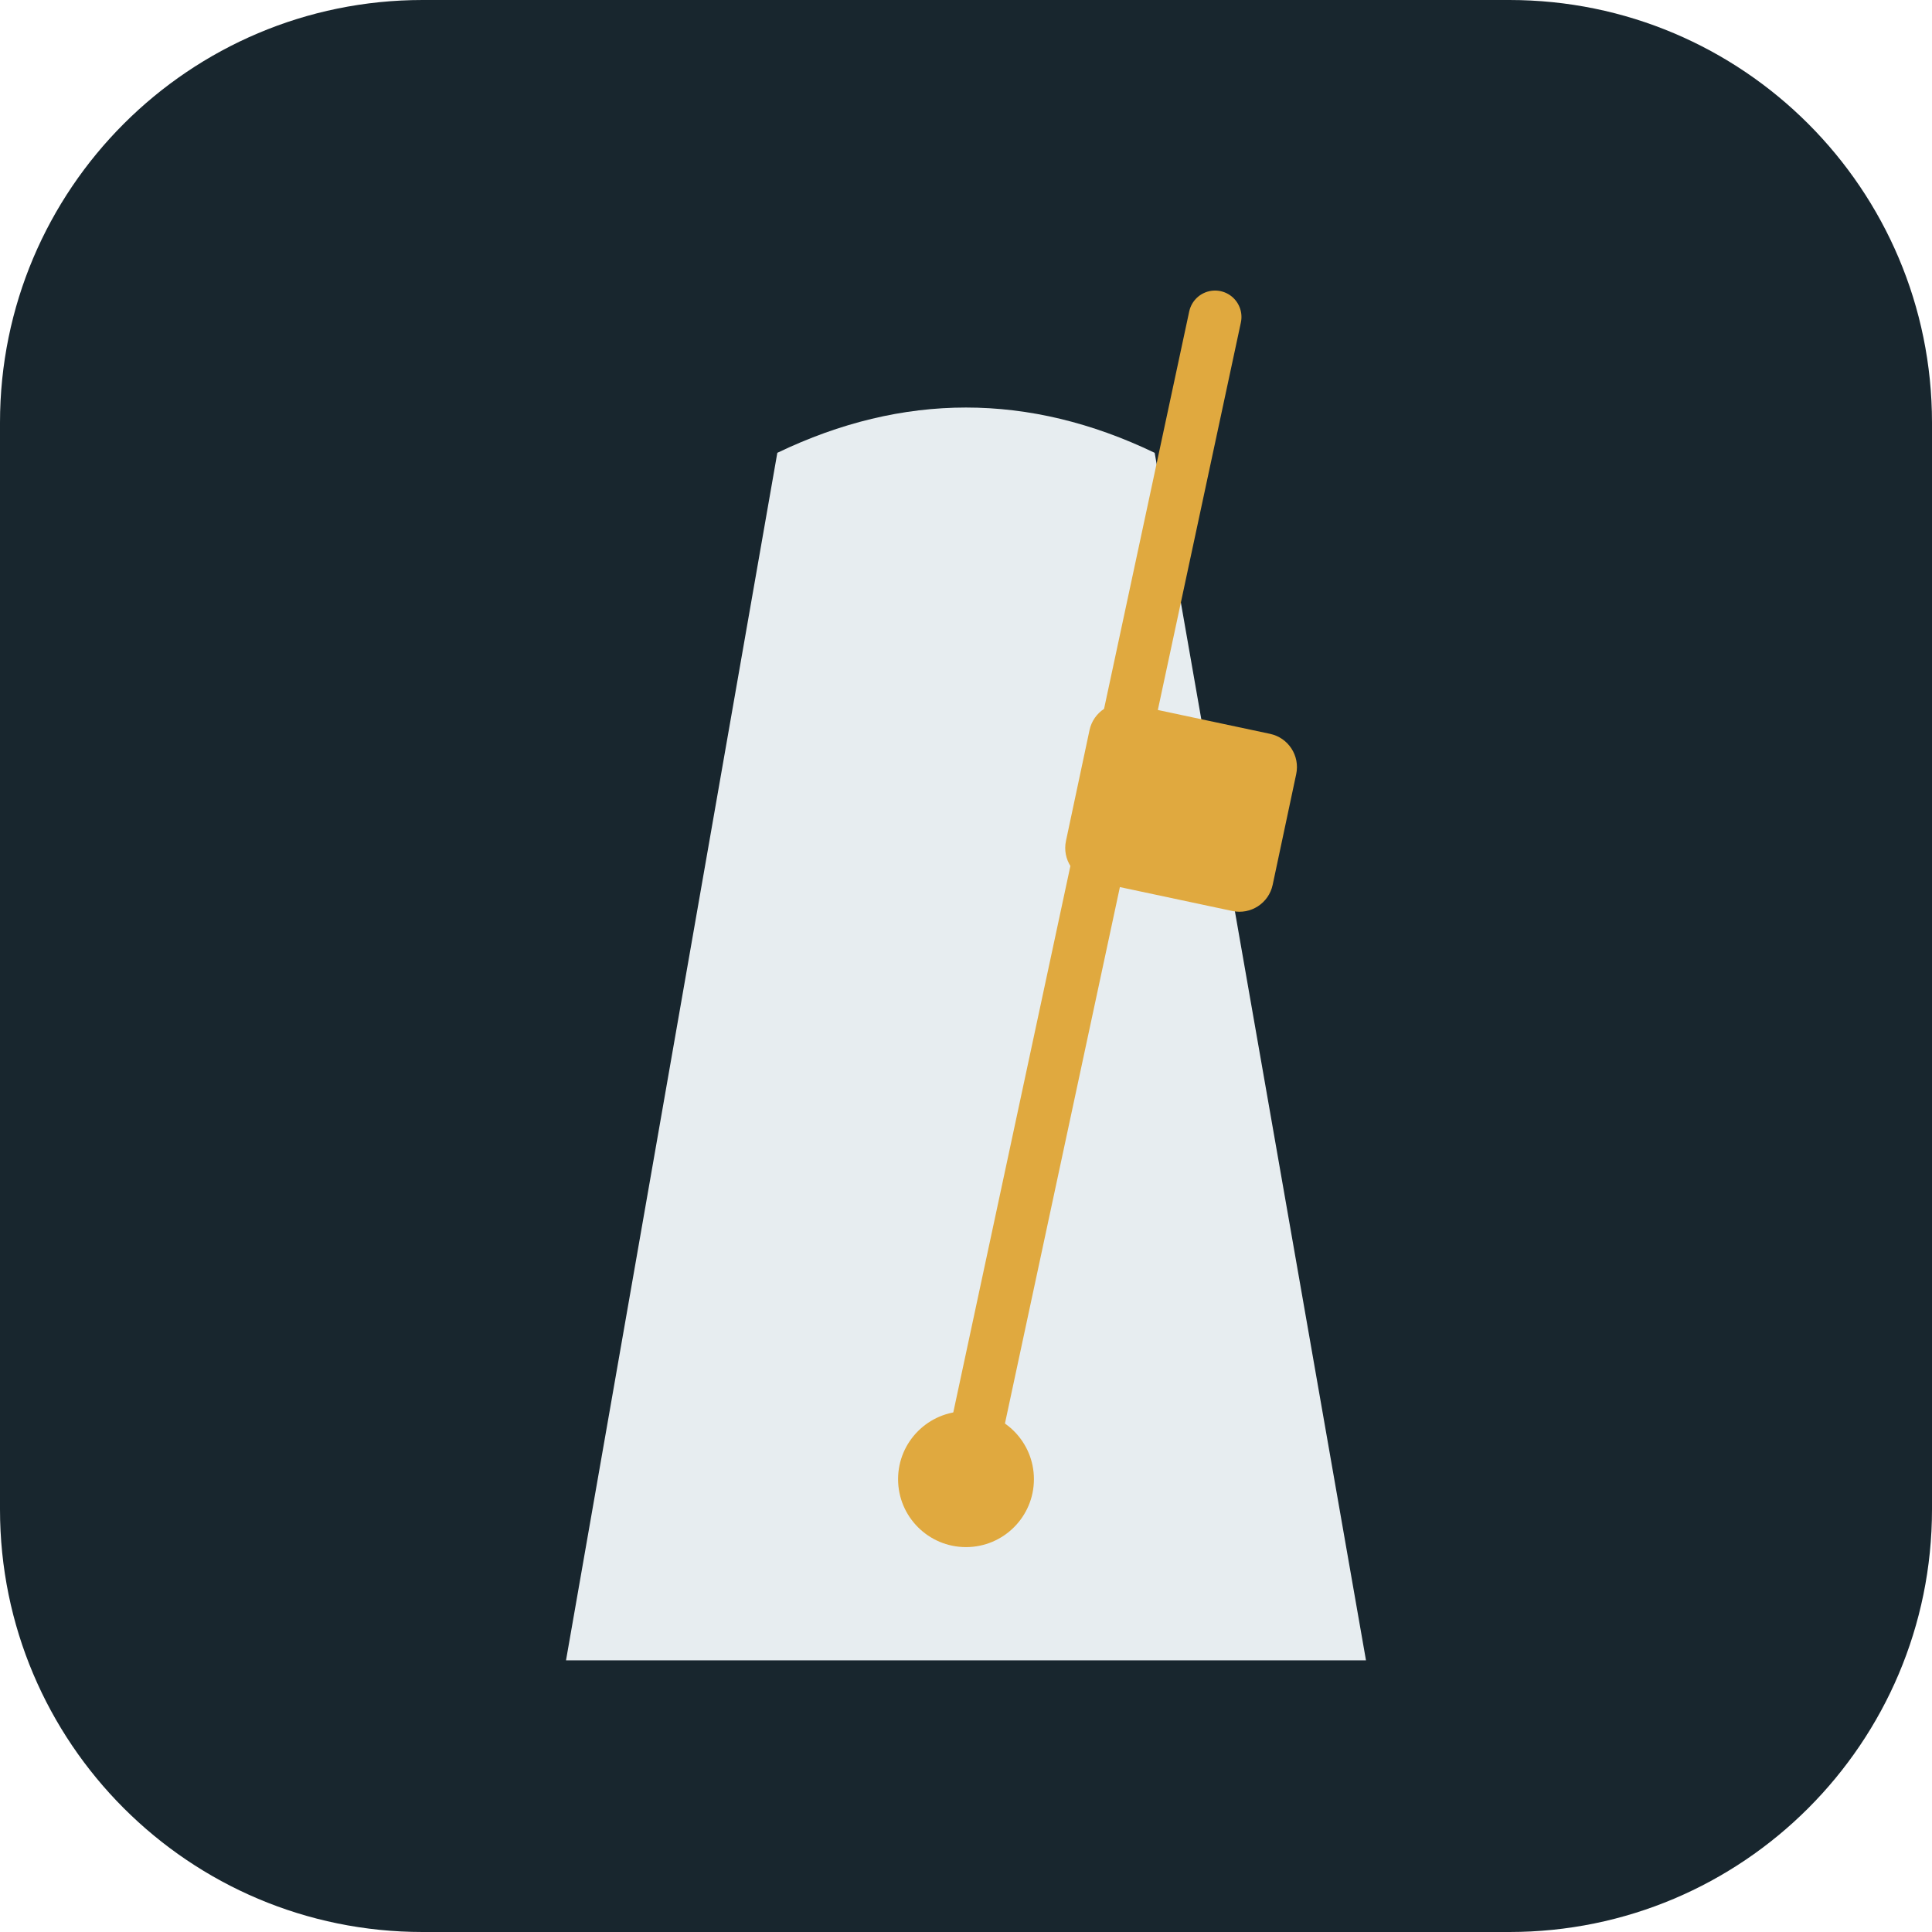
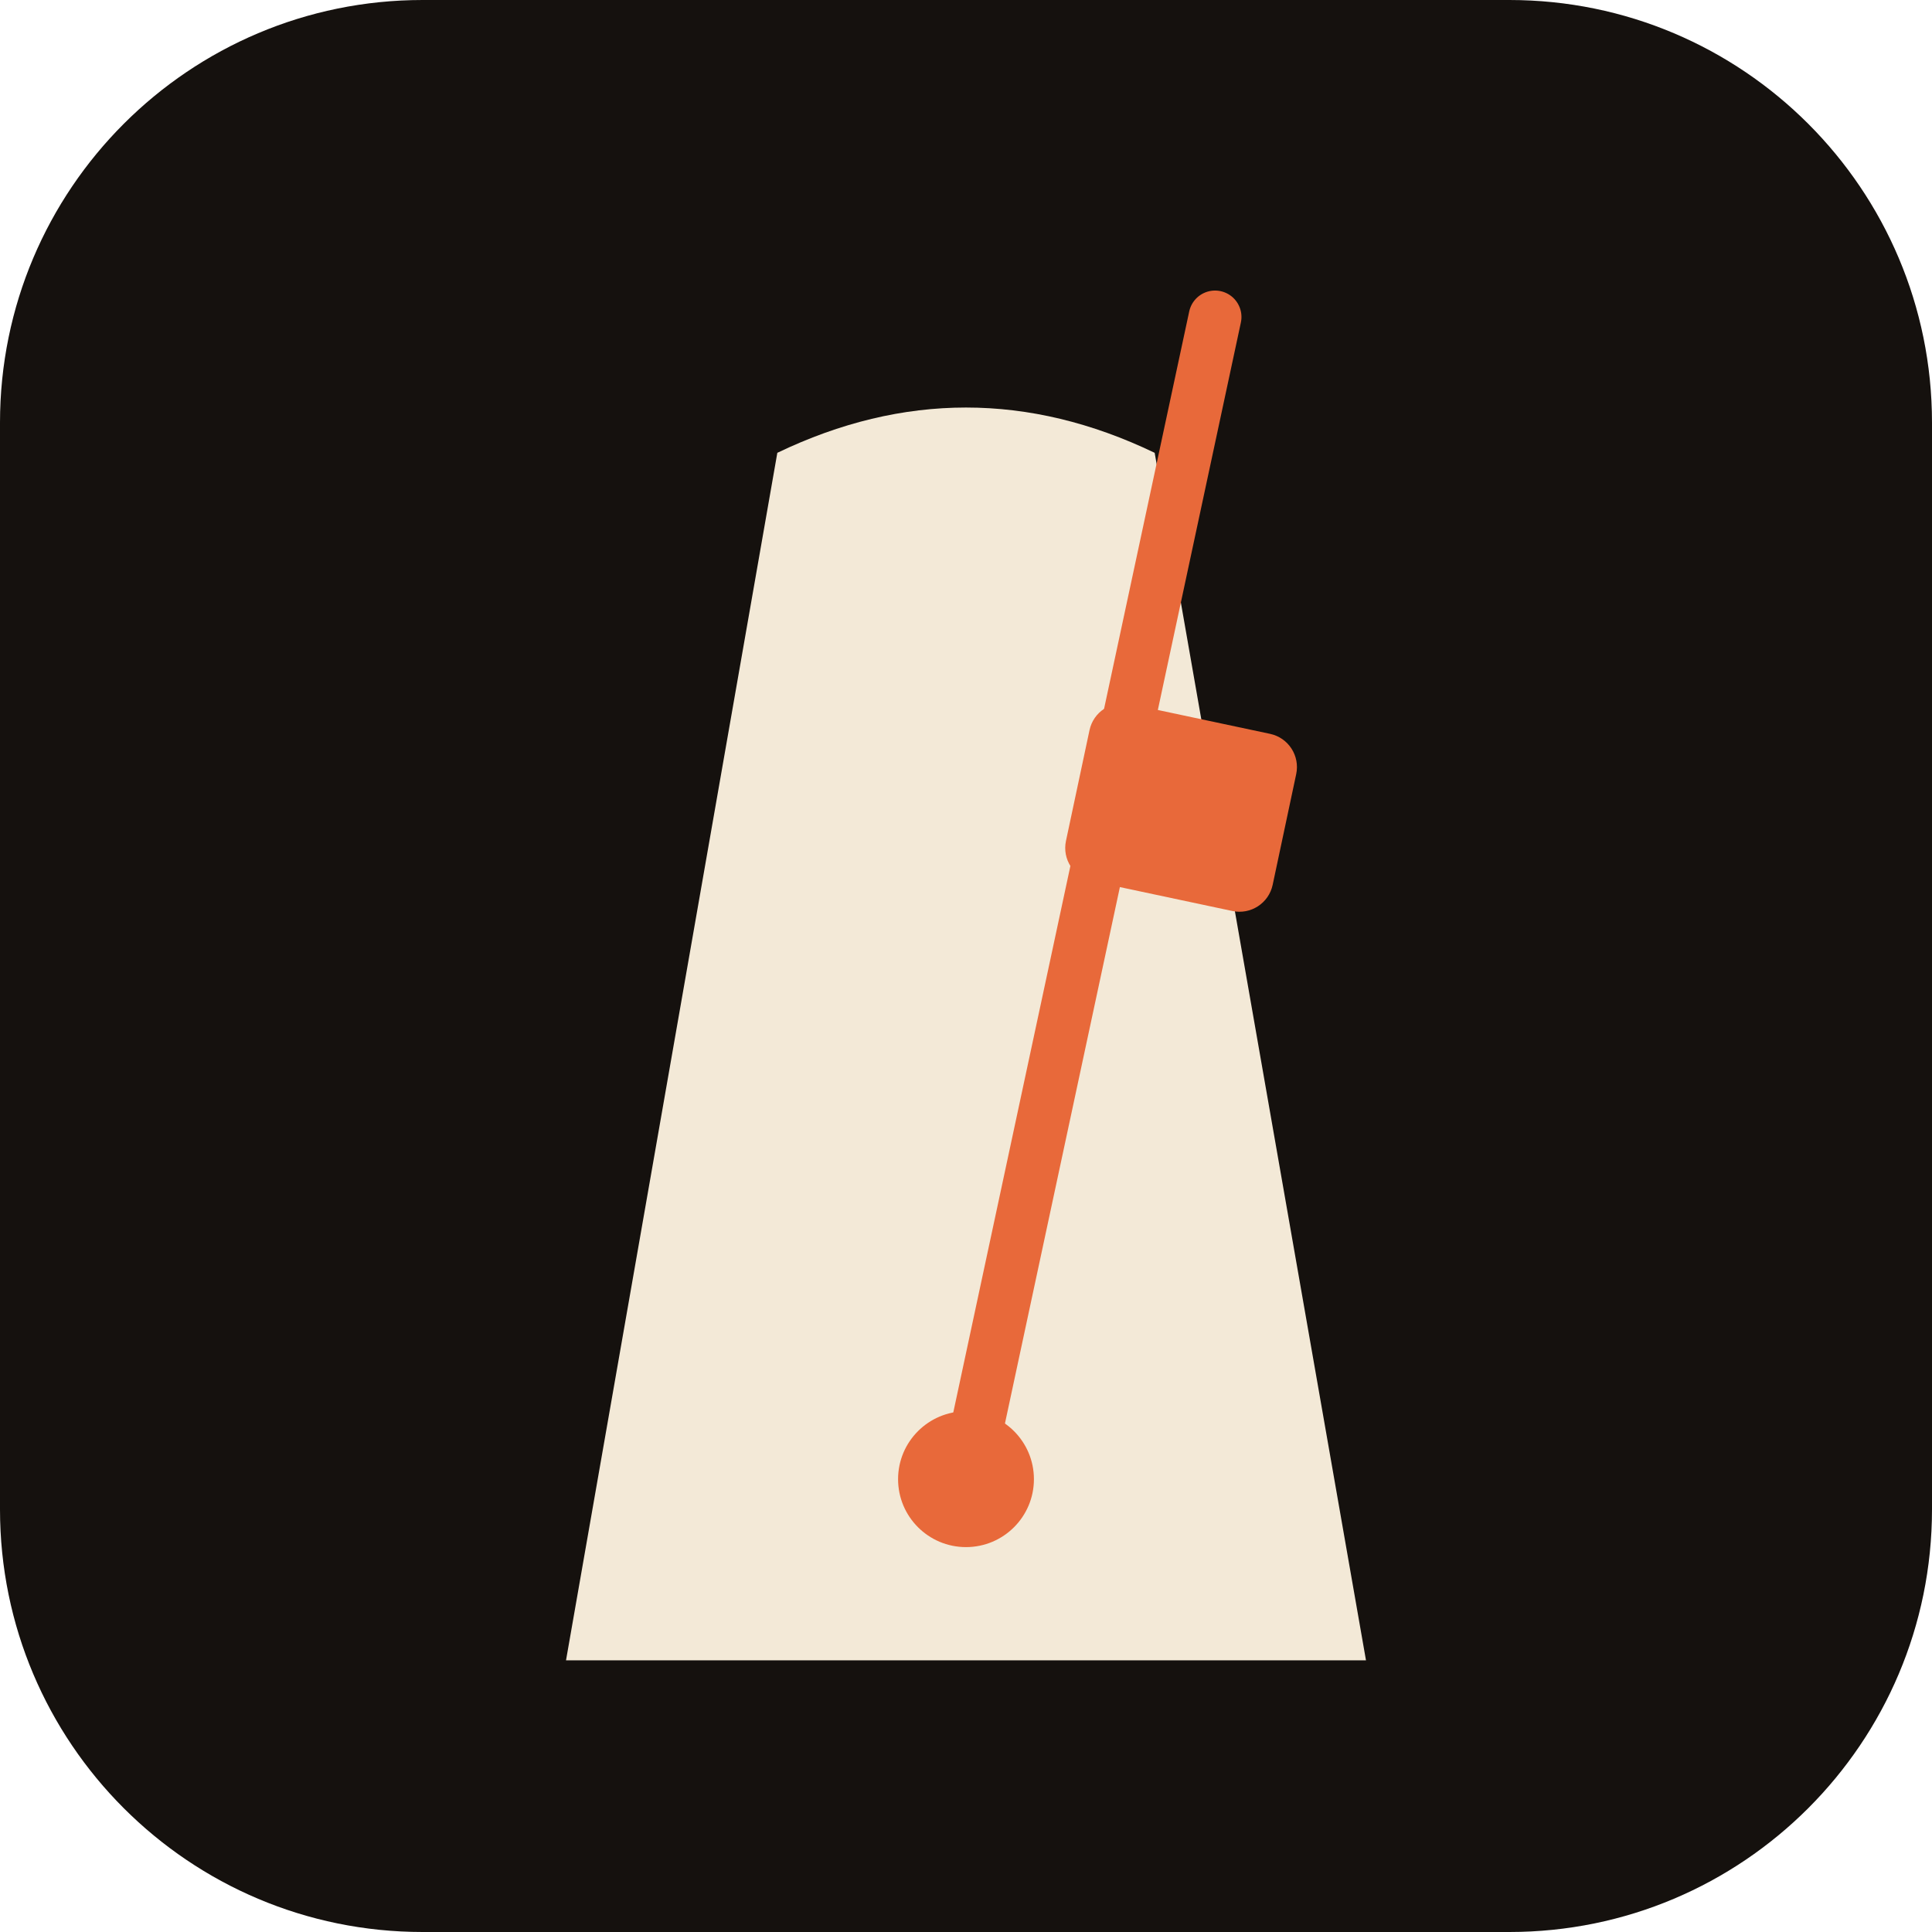
<svg xmlns="http://www.w3.org/2000/svg" viewBox="0 0 512 512">
-   <rect width="512" height="512" rx="112" fill="#18262e" />
-   <path d="M150 440 L206 120 Q256 96 306 120 L362 440 Z" fill="#e7edf0" />
-   <line x1="256" y1="392" x2="322" y2="84" stroke="#e0a93f" stroke-width="14" stroke-linecap="round" />
-   <rect x="285" y="190" width="56" height="48" rx="9" fill="#e0a93f" transform="rotate(12 313 214)" />
-   <circle cx="256" cy="392" r="18" fill="#e0a93f" />
+   <rect width="512" height="512" rx="112" fill="#15110e" />
+   <path d="M150 440 L206 120 Q256 96 306 120 L362 440 Z" fill="#f3e9d7" />
+   <line x1="256" y1="392" x2="322" y2="84" stroke="#e8693a" stroke-width="14" stroke-linecap="round" />
+   <rect x="285" y="190" width="56" height="48" rx="9" fill="#e8693a" transform="rotate(12 313 214)" />
+   <circle cx="256" cy="392" r="18" fill="#e8693a" />
</svg>
